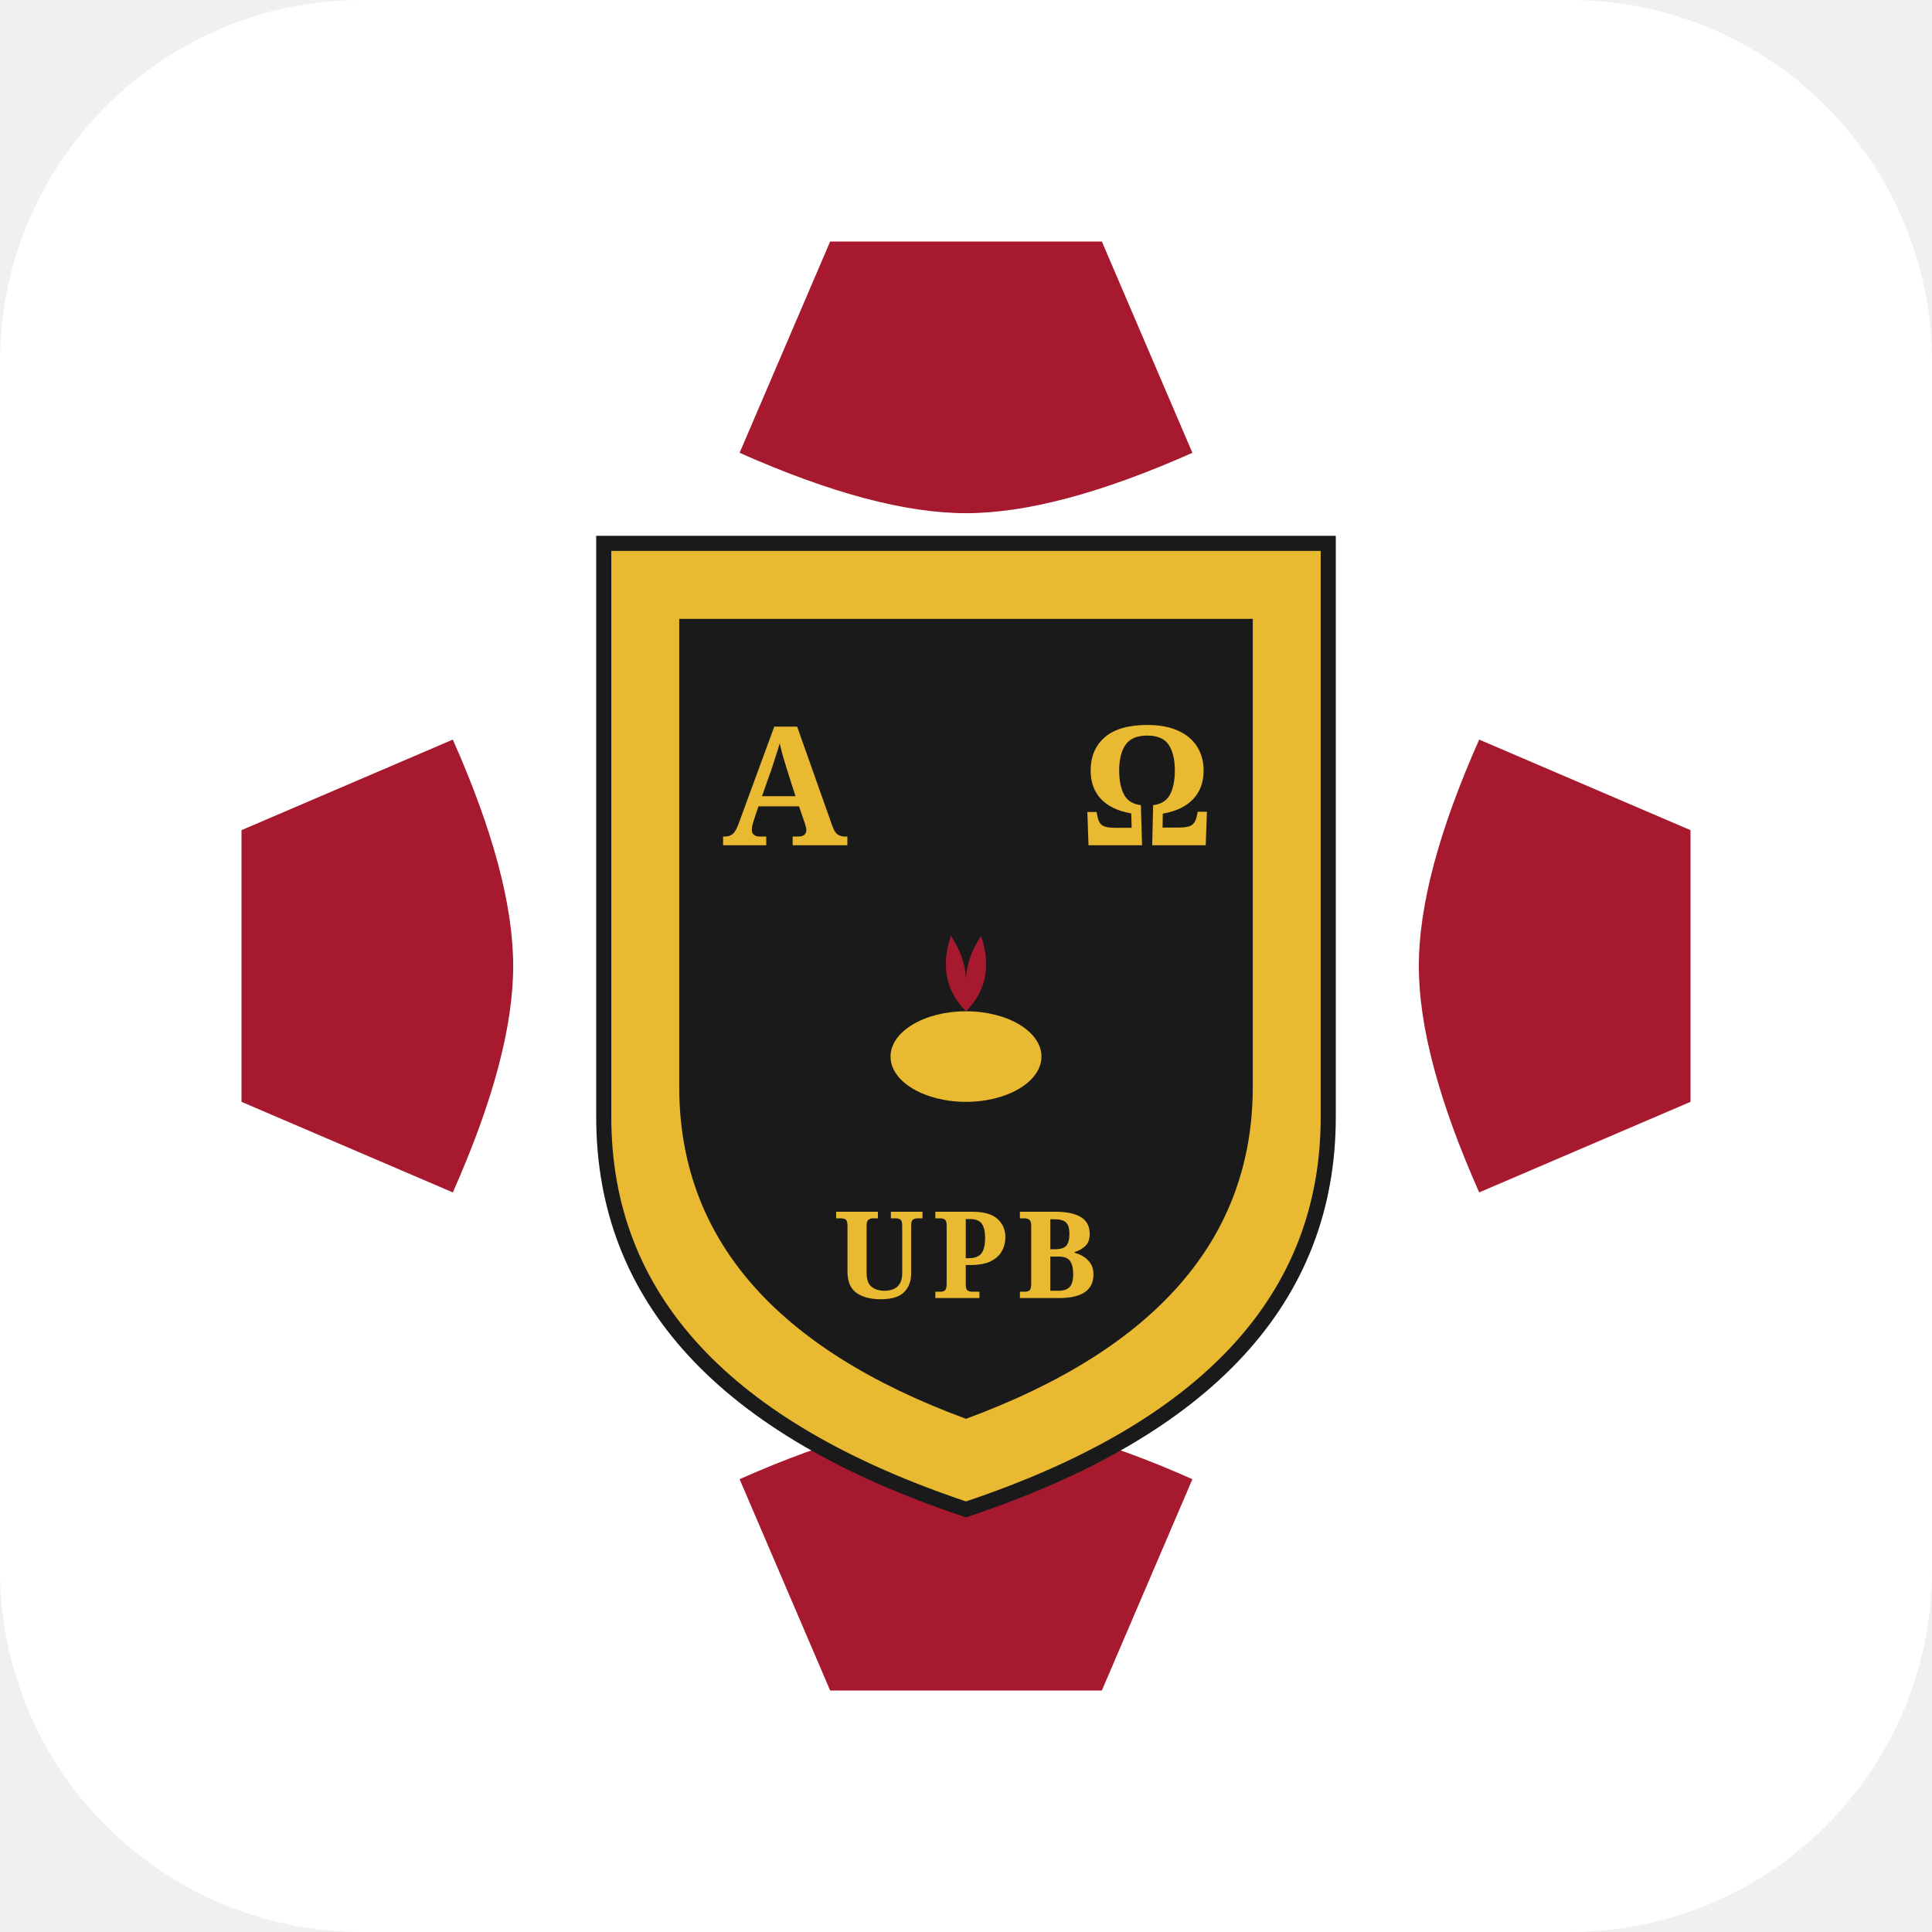
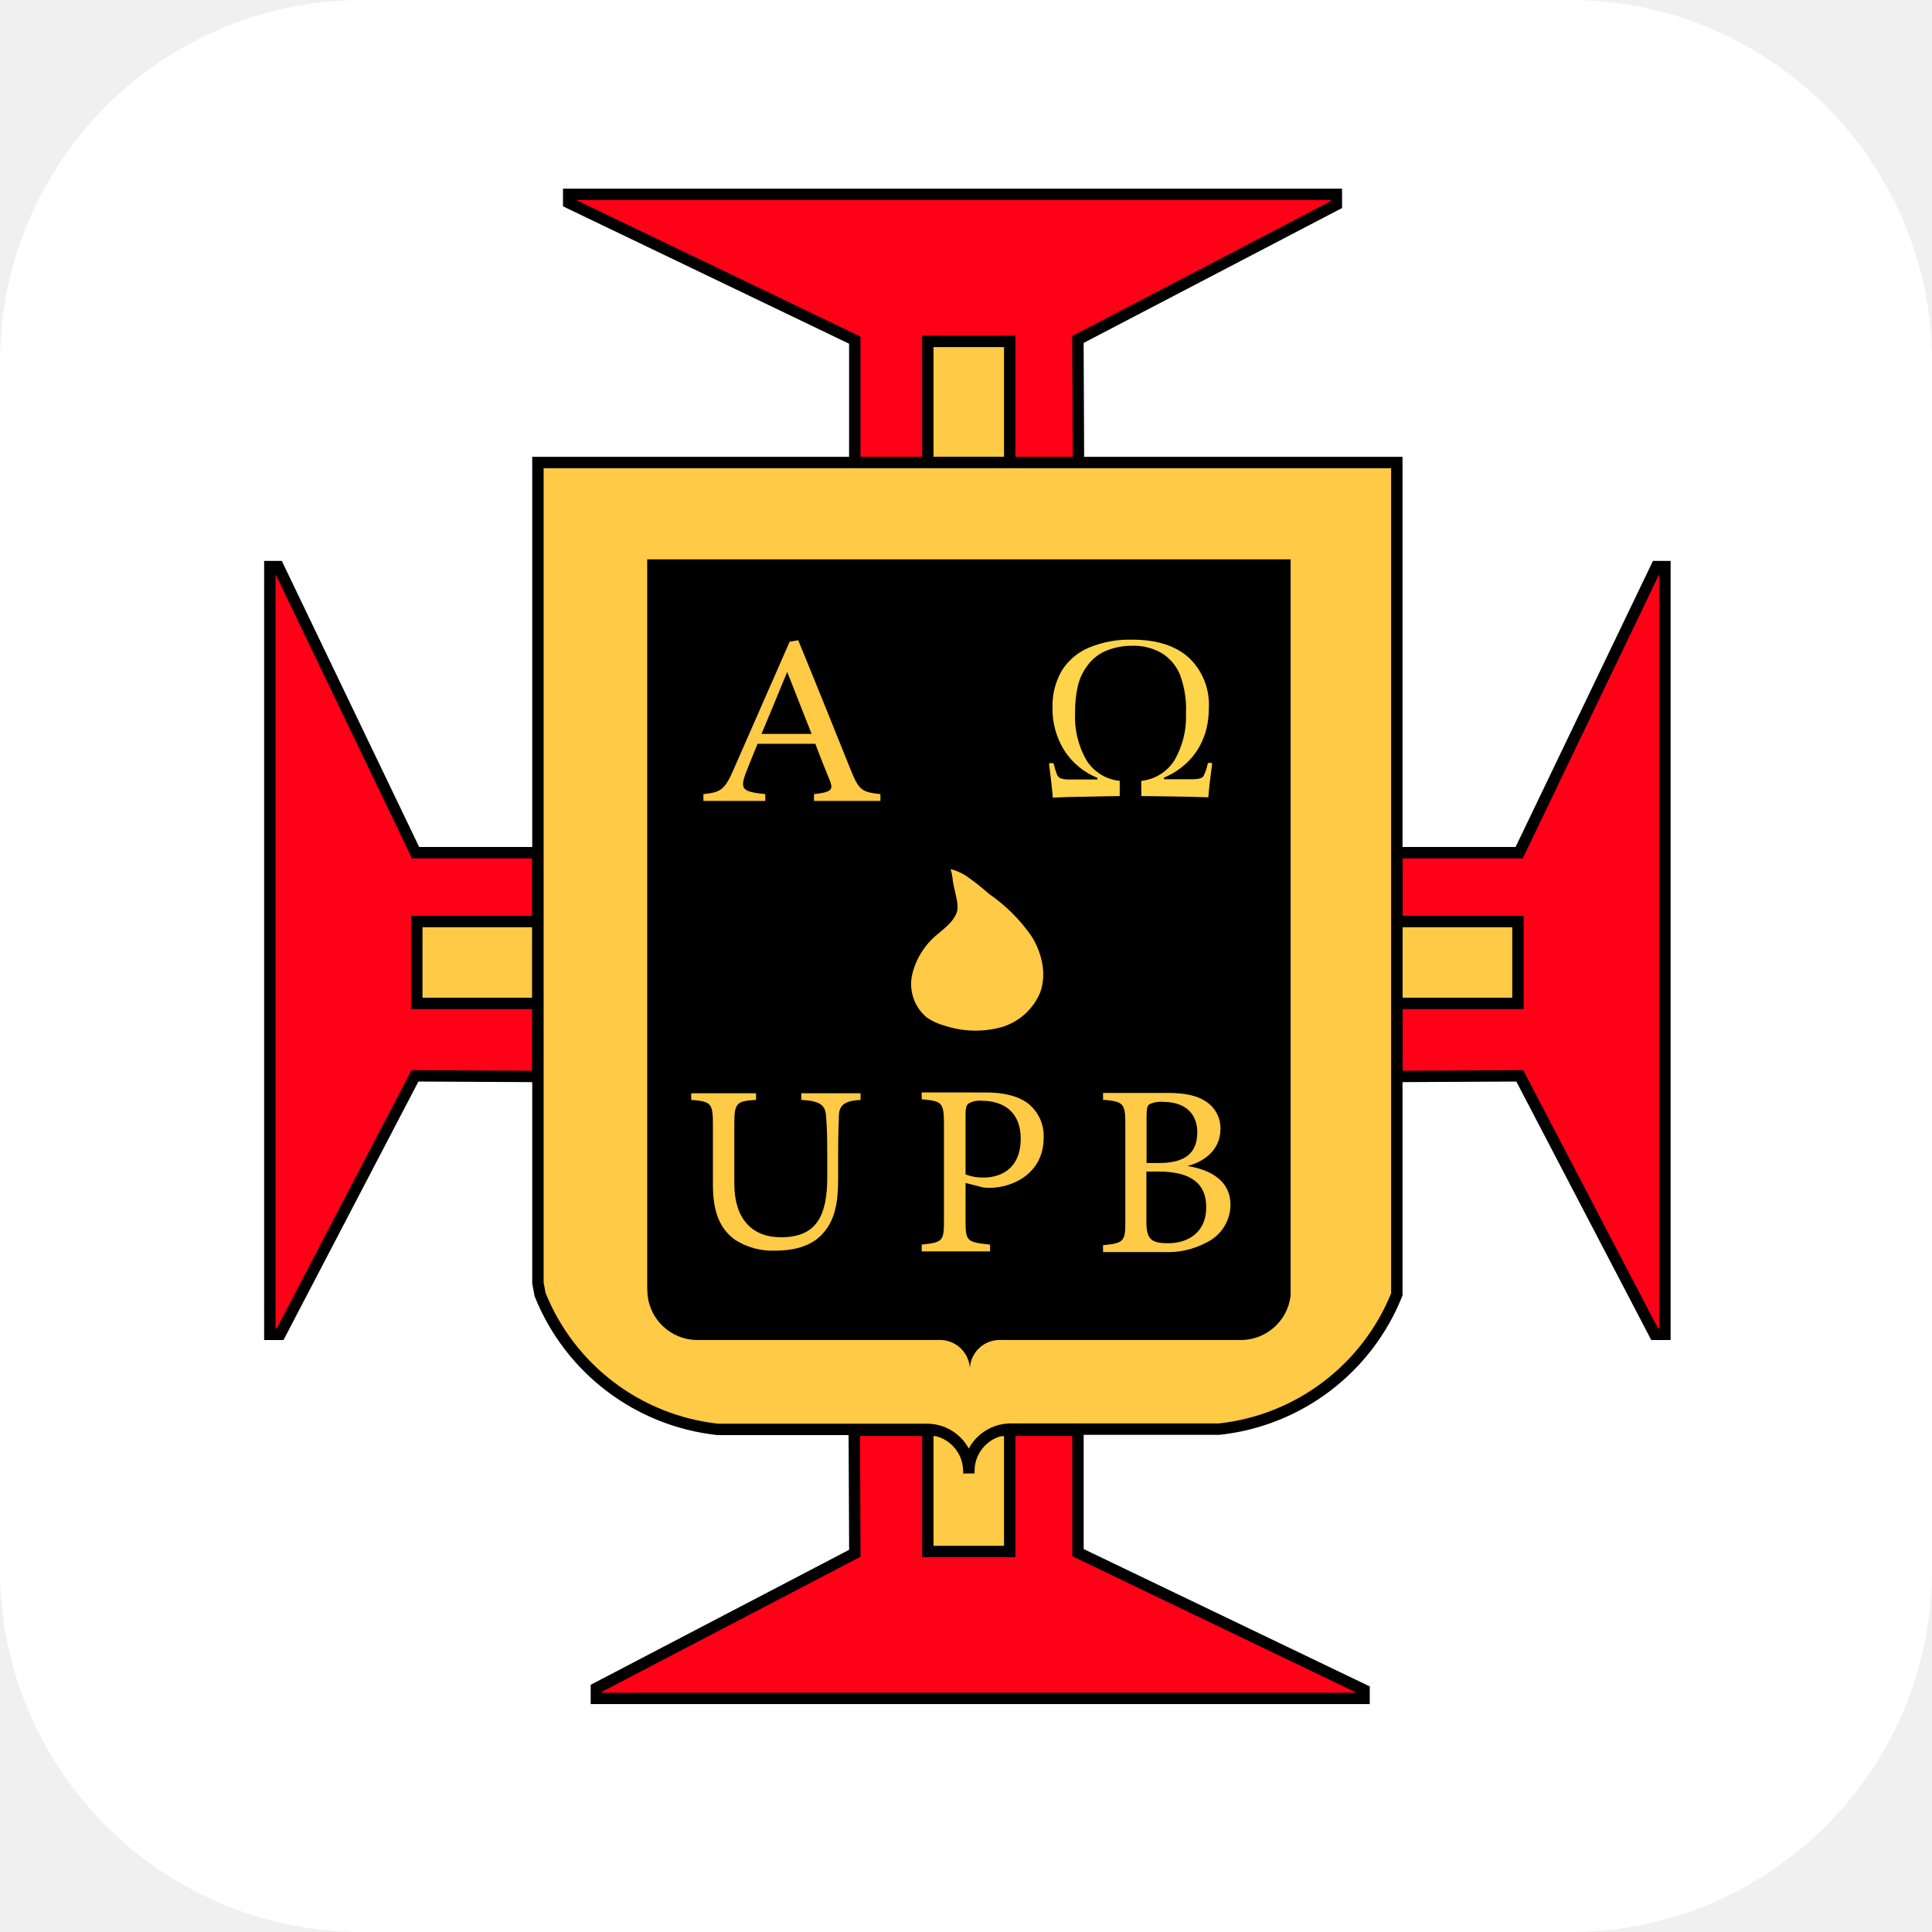
<svg xmlns="http://www.w3.org/2000/svg" viewBox="0 0 512 512">
  <rect width="512" height="512" rx="96" fill="#ffffff" />
-   <g transform="translate(56 56) scale(4)">
-     <path d="M 50 2 L 41 2 L 35 16 Q 44 20 50 20 Q 56 20 65 16 L 59 2 Z" fill="#A6192E" />
-     <path d="M 50 98 L 41 98 L 35 84 Q 44 80 50 80 Q 56 80 65 84 L 59 98 Z" fill="#A6192E" />
-     <path d="M 2 50 L 2 41 L 16 35 Q 20 44 20 50 Q 20 56 16 65 L 2 59 Z" fill="#A6192E" />
-     <path d="M 98 50 L 98 41 L 84 35 Q 80 44 80 50 Q 80 56 84 65 L 98 59 Z" fill="#A6192E" />
-     <path d="M 26 22 L 74 22 L 74 60 Q 74 78 50 86 Q 26 78 26 60 Z" fill="#E8B931" stroke="#1a1a1a" stroke-width="1" />
-     <path d="M 31 27 L 69 27 L 69 58 Q 69 73 50 80 Q 31 73 31 58 Z" fill="#1a1a1a" />
-     <text x="38" y="42" font-family="Georgia, serif" font-size="11" font-weight="700" fill="#E8B931" text-anchor="middle">A</text>
-     <text x="62" y="42" font-family="Georgia, serif" font-size="11" font-weight="700" fill="#E8B931" text-anchor="middle">Ω</text>
-     <ellipse cx="50" cy="56" rx="5" ry="3" fill="#E8B931" />
-     <rect x="48" y="55" width="4" height="2" fill="#E8B931" />
-     <path d="M 50 53 Q 52 51 51 48 Q 50 49.5 50 51 Q 50 49.5 49 48 Q 48 51 50 53 Z" fill="#A6192E" />
-     <text x="50" y="72" font-family="Georgia, serif" font-size="8" font-weight="700" letter-spacing="0.5" fill="#E8B931" text-anchor="middle">UPB</text>
+   <g transform="translate(70 50) scale(1.51)">
+     <g fill="#ff0017" stroke="#000" stroke-width="2" stroke-miterlimit="10">
+       <polygon points="48.05 116.54 26.58 116.54 2.47 66.33 1 66.33 1 201.07 2.79 201.07 26.47 155.7 48.05 155.81 48.05 116.54" />
+       <polygon points="198.79 116.54 220.26 116.54 244.37 66.33 245.84 66.33 245.84 201.07 244.05 201.07 220.37 155.7 198.79 155.81 198.79 116.54" />
+       <polygon points="142.83 217.91 142.83 239.38 193.04 263.49 193.04 264.96 58.31 264.96 58.31 263.18 103.67 239.49 103.57 217.91 142.83 217.91" />
+       <polygon points="103.66 48.05 103.66 26.58 53.45 2.47 53.45 1 188.18 1 188.18 2.79 142.82 26.47 142.92 48.05 103.66 48.05" />
+     </g>
+     <g fill="#ffca45" stroke="#000" stroke-width="2" stroke-miterlimit="10">
+       <rect x="198.79" y="128.62" width="21.26" height="14.37" />
+       <rect x="118.79" y="228.3" width="21.26" height="14.37" transform="translate(-111.82 357.97) rotate(-90)" />
+       <rect x="118.79" y="37.18" width="21.26" height="14.37" transform="translate(79.3 166.85) rotate(-90)" />
+       <rect x="26.79" y="128.62" width="21.26" height="14.37" />
+       <path d="M129.44,231.82a7.33,7.33,0,0,0-7.3-7.13H85.39A38,38,0,0,1,54.19,201L53.82,199V55H204.56V201a38,38,0,0,1-31.21,23.65H136.56a7.34,7.34,0,0,0-7.11,7.34c0,.15,0,.29,0,.44" transform="translate(-5.77 -6.94)" />
+     </g>
+     <path fill="#000" d="M129.63,214.22c0-.1,0-.2,0-.29A5.22,5.22,0,0,1,135,209h42.47a8.8,8.8,0,0,0,8.45-7.79V72H73V199.9l.07,1.29A8.81,8.81,0,0,0,81.5,209h42.65a5.27,5.27,0,0,1,5.47,4.8" transform="translate(-5.77 -6.94)" />
+     <path fill="#ffca45" stroke="#000" stroke-miterlimit="10" d="M126.16,128.63c.28,1.73,1.1,4,.7,5.14-.54,1.55-2,2.56-3.22,3.63a13.44,13.44,0,0,0-4.64,7.42,8.12,8.12,0,0,0,2.79,8,10.7,10.7,0,0,0,3.31,1.51,17.78,17.78,0,0,0,10,.31,11.07,11.07,0,0,0,7.34-6.46c1.23-3.37.35-7.24-1.55-10.29a29.81,29.81,0,0,0-7.58-7.57,43.42,43.42,0,0,0-4.06-3.19,10.29,10.29,0,0,0-3.76-1.45A10.25,10.25,0,0,1,126.16,128.63Z" transform="translate(-5.77 -6.94)" />
+     <path fill="#ffca45" d="M102.27,114.39V113.2c3.06-.34,3.43-.76,2.78-2.38s-1.55-3.78-2.54-6.45H92.36c-.75,1.91-1.46,3.56-2.12,5.3-1,2.77-.37,3.11,3.48,3.53v1.19H82.86V113.2c3-.34,3.72-.64,5.36-4.46L98,86.45l1.5-.26c3,7.26,6.21,15.29,9.17,22.64,1.5,3.69,1.93,4,5.26,4.37v1.19Zm-4.7-22.64c-1.5,3.66-3.1,7.52-4.51,10.88h8.79Z" transform="translate(-5.77 -6.94)" />
+     <path fill="#ffca45" d="M110.45,166.86c-2.73.17-3.73.84-3.81,2.75,0,1-.13,2.71-.13,6.54v4.5c0,4.24-.52,7.49-3,10-2,2-5,2.67-8,2.67a12.13,12.13,0,0,1-7.12-1.92c-2.6-1.91-3.86-4.79-3.86-9.66V171.15c0-3.74-.34-4-3.81-4.29V165.7H92.1v1.16c-3.47.21-3.81.55-3.81,4.29v10.41c0,6.08,3,9.41,8.2,9.41,6.16,0,8.11-3.66,8.11-10.57v-4.25c0-3.83-.13-5.41-.22-6.54-.13-1.87-1.13-2.58-4.34-2.75V165.7h10.41Z" transform="translate(-5.77 -6.94)" />
+     <path fill="#ffca45" d="M132.39,165.56c3.08,0,5.55.56,7.33,1.84a7.25,7.25,0,0,1,2.86,6.1c0,6.26-5.42,8.8-9.54,8.8a7.94,7.94,0,0,1-1.17-.09l-3-.77v6.69c0,3.61.31,3.7,4.3,4.13v1.2h-12v-1.2c3.73-.39,3.91-.65,3.91-4.21V171c0-3.82-.48-3.91-3.91-4.25v-1.2Zm-3.52,14.38a8.12,8.12,0,0,0,3.17.55c2.91,0,6.51-1.45,6.51-6.86,0-4.72-3.13-6.61-6.77-6.61a3.91,3.91,0,0,0-2.43.51c-.35.3-.48.82-.48,2Z" transform="translate(-5.77 -6.94)" />
+     <path fill="#ffca45" d="M167.82,178.46c4.16.68,7.55,2.66,7.55,6.82a7.4,7.4,0,0,1-4.21,6.61,14.42,14.42,0,0,1-7.5,1.68H153v-1.21c3.69-.34,3.91-.73,3.91-4.12V171c0-3.56-.39-3.86-3.91-4.16v-1.2h11.37c3.25,0,5.29.55,6.68,1.5a5.59,5.59,0,0,1,2.56,4.81C173.59,176,170.25,177.86,167.82,178.46Zm-5-.52c4.77,0,6.72-1.89,6.72-5.41,0-3-1.86-5.32-6-5.32a4.53,4.53,0,0,0-2.42.43c-.35.26-.48.73-.48,2.1v8.2Zm-2.21,10.22c0,3.09.74,3.86,3.82,3.86,3.38,0,6.68-1.8,6.68-6.31s-3.13-6.27-8.42-6.27h-2.08Z" transform="translate(-5.77 -6.94)" />
+     <path fill="#fed44a" d="M159.71,113.54v-2.67a7.83,7.83,0,0,0,5.85-3.66,15.23,15.23,0,0,0,2-8.24,17.09,17.09,0,0,0-1.1-6.84,8.08,8.08,0,0,0-3.2-3.7,9.85,9.85,0,0,0-5.18-1.27,11.79,11.79,0,0,0-4.32.79,7.72,7.72,0,0,0-3.39,2.54,9.55,9.55,0,0,0-1.82,3.85,20.92,20.92,0,0,0-.46,4.52,15.4,15.4,0,0,0,2,8.4,7.81,7.81,0,0,0,5.84,3.61v2.67c-1.32,0-3.17.07-5.56.1s-4.45.09-6.19.17q-.17-2.24-.66-5.92l.15-.13h.53l.15.13a12.88,12.88,0,0,0,.58,1.92,1.25,1.25,0,0,0,.67.63,4.25,4.25,0,0,0,1.53.19H152v-.29a12.44,12.44,0,0,1-5.82-4.84,13.66,13.66,0,0,1-2.05-7.45,12.35,12.35,0,0,1,1.59-6.46,10.33,10.33,0,0,1,4.73-4.07,18.46,18.46,0,0,1,7.65-1.43q6.51,0,10,3.2a11.29,11.29,0,0,1,3.47,8.76,16,16,0,0,1-.39,3.56,12.92,12.92,0,0,1-1.36,3.42,11.78,11.78,0,0,1-2.48,3,13.08,13.08,0,0,1-3.64,2.27v.29h4.9c1.09,0,1.75-.17,2-.5a7.91,7.91,0,0,0,.77-2.24l.15-.14H172l.15.14c-.33,2.45-.56,4.42-.67,5.91q-2.62-.1-6.15-.15Z" transform="translate(-5.77 -6.94)" />
  </g>
</svg>
